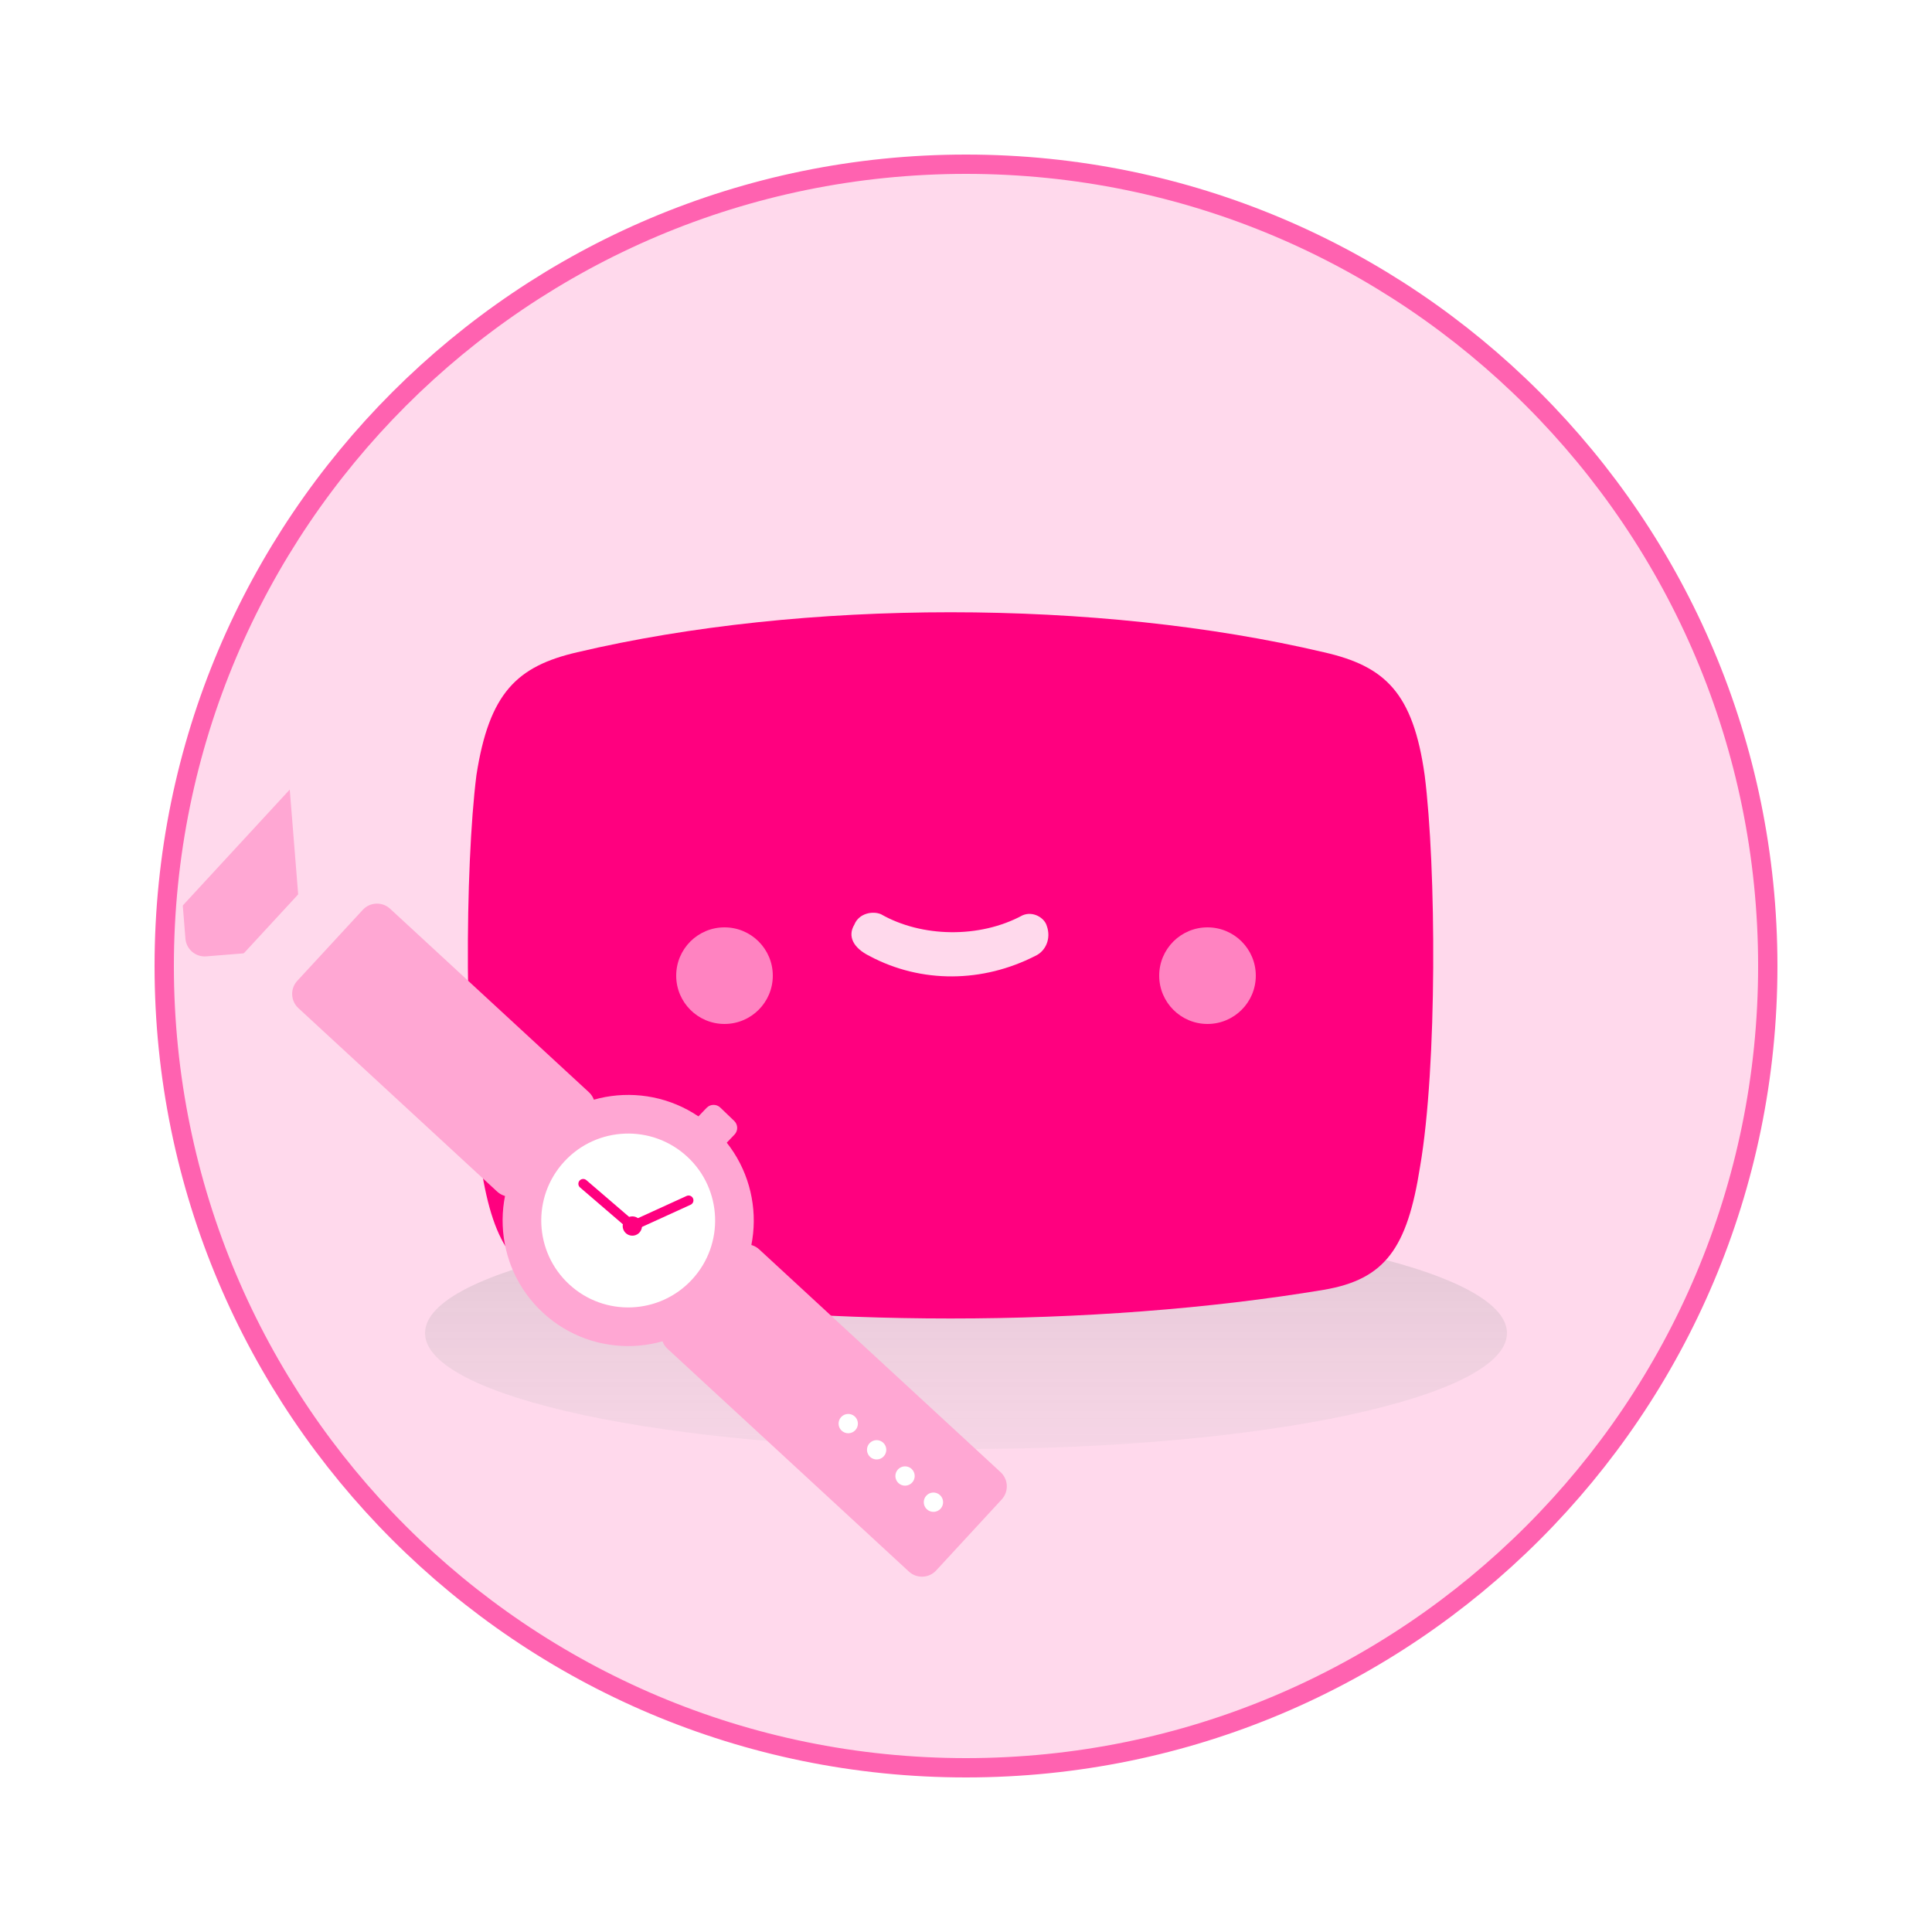
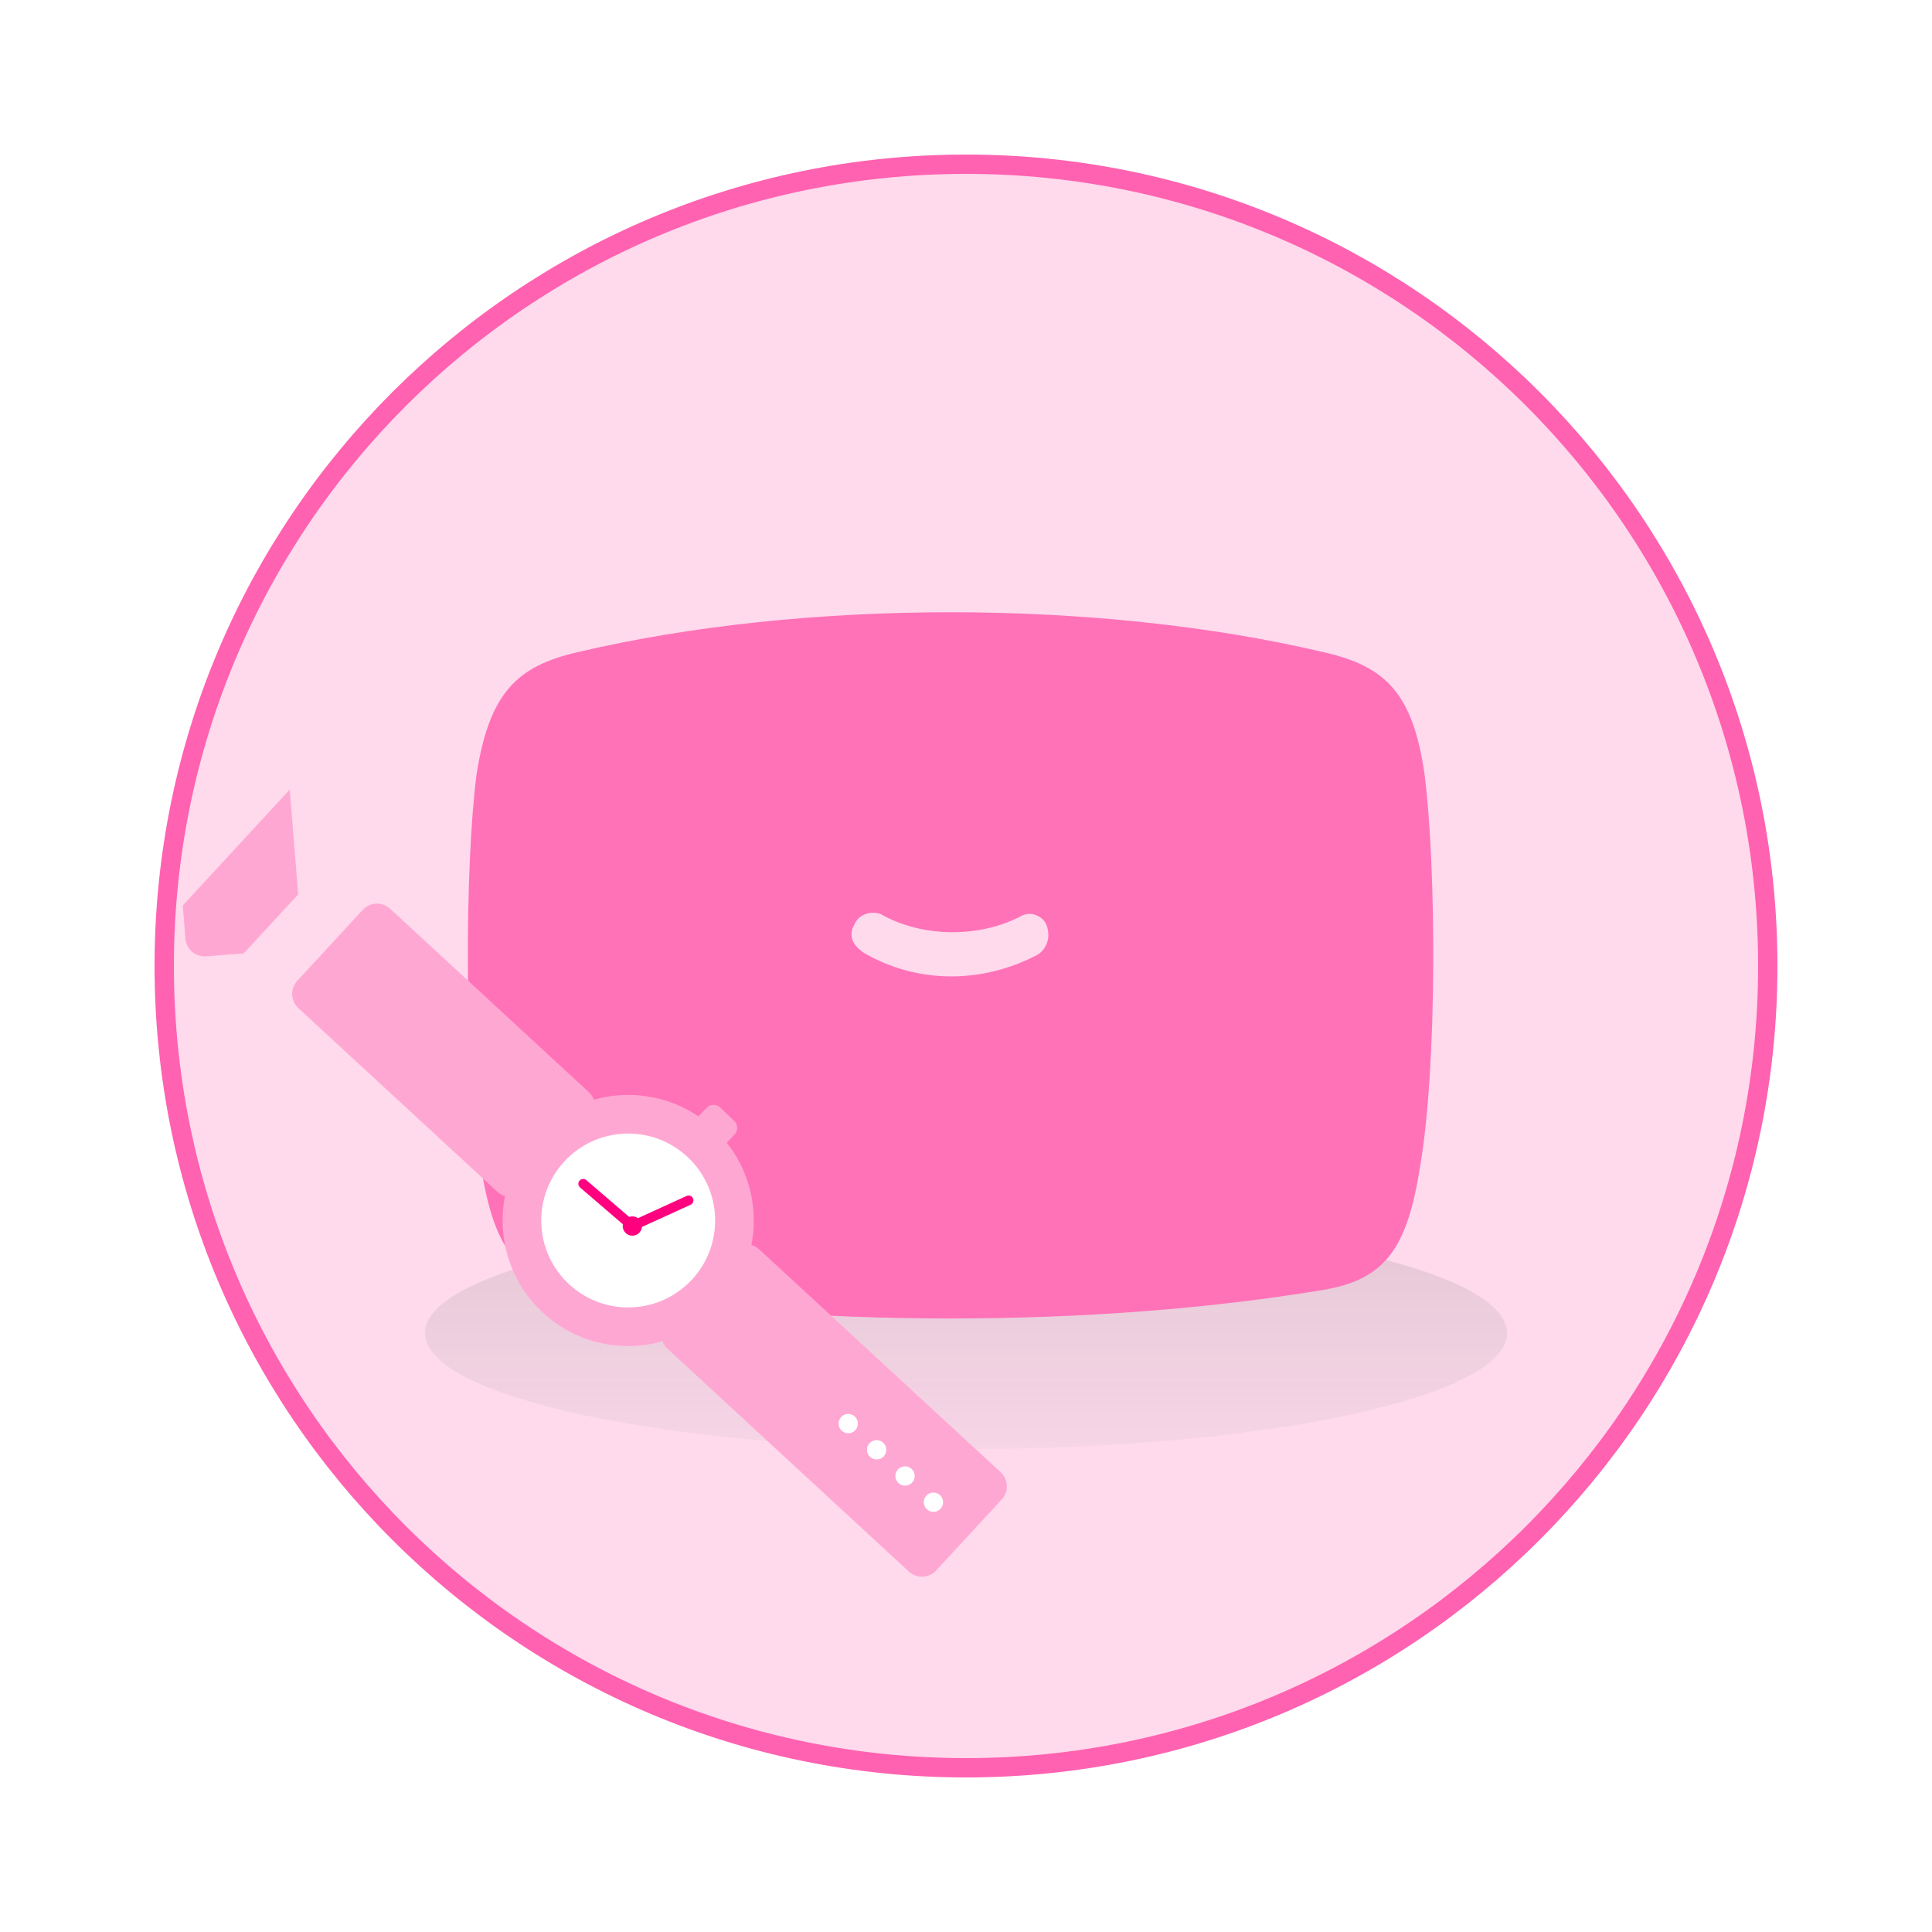
<svg xmlns="http://www.w3.org/2000/svg" width="100" height="100" viewBox="0 0 100 100" fill="none">
  <rect width="100" height="100" fill="white" />
  <circle cx="50" cy="50" r="41.5" fill="#FFD9EC" stroke="#FF62B0" />
  <ellipse cx="50" cy="69" rx="28" ry="6" fill="url(#paint0_linear_97_604)" fill-opacity="0.6" />
  <g clip-path="url(#clip0_97_604)">
-     <path d="M29.88 66.76C26.76 66.22 25.56 64.6 24.9 60.4C24 55.18 24.06 44.86 24.66 40.12C25.32 35.86 26.76 34.48 29.88 33.76C41.58 31 56.82 31 68.52 33.76C71.7 34.48 73.14 35.86 73.74 40.12C74.34 44.86 74.4 55.18 73.5 60.4C72.84 64.6 71.7 66.22 68.52 66.76C56.64 68.74 41.76 68.74 29.88 66.76ZM44.22 47.86C43.86 48.46 44.16 49.06 45 49.48C47.7 50.92 50.88 50.86 53.58 49.48C54.12 49.24 54.42 48.58 54.18 47.92C54.06 47.5 53.46 47.14 52.92 47.38C50.7 48.58 47.7 48.52 45.6 47.32C45.18 47.14 44.46 47.26 44.22 47.86Z" fill="#FF007F" />
-     <circle cx="62.5" cy="50.5" r="2.5" fill="#FF83C1" />
-     <circle cx="37.5" cy="50.5" r="2.5" fill="#FF83C1" />
+     <path d="M29.88 66.76C26.76 66.22 25.56 64.6 24.9 60.4C24 55.18 24.06 44.86 24.66 40.12C25.32 35.86 26.76 34.48 29.88 33.76C41.58 31 56.82 31 68.52 33.76C71.7 34.48 73.14 35.86 73.74 40.12C74.34 44.86 74.4 55.18 73.5 60.4C72.84 64.6 71.7 66.22 68.52 66.76C56.64 68.74 41.76 68.74 29.88 66.76ZM44.22 47.86C43.86 48.46 44.16 49.06 45 49.48C47.7 50.92 50.88 50.86 53.58 49.48C54.12 49.24 54.42 48.58 54.18 47.92C54.06 47.5 53.46 47.14 52.92 47.38C50.7 48.58 47.7 48.52 45.6 47.32C45.18 47.14 44.46 47.26 44.22 47.86Z" fill="#FF72B8" />
  </g>
  <circle cx="32.515" cy="63.173" r="5.5" transform="rotate(-47.296 32.5149 63.1728)" fill="white" stroke="#FFA7D3" stroke-width="2" />
  <rect x="33.816" y="69.136" width="7" height="19" rx="1" transform="rotate(-47.296 33.8155 69.1359)" fill="#FFA7D3" />
  <rect x="14.709" y="51.502" width="7" height="16" rx="1" transform="rotate(-47.296 14.709 51.5024)" fill="#FFA7D3" />
  <rect x="36.92" y="56.981" width="2" height="2" rx="0.5" transform="rotate(43.8 36.9204 56.9812)" fill="#FFA7D3" />
-   <mask id="path-10-inside-1_97_604" fill="white">
+   <mask id="path-8-inside-1_97_604" fill="white">
    <rect x="9.678" y="49.581" width="11" height="6" rx="1" transform="rotate(-47.296 9.67821 49.5811)" />
  </mask>
-   <rect x="9.678" y="49.581" width="11" height="6" rx="1" transform="rotate(-47.296 9.67821 49.5811)" stroke="#FFA7D3" stroke-width="4" mask="url(#path-10-inside-1_97_604)" />
+   <rect x="9.678" y="49.581" width="11" height="6" rx="1" transform="rotate(-47.296 9.67821 49.5811)" stroke="#FFA7D3" stroke-width="4" mask="url(#path-8-inside-1_97_604)" />
  <circle cx="45.375" cy="75.041" r="0.5" transform="rotate(-47.296 45.3751 75.0415)" fill="white" />
  <circle cx="46.845" cy="76.398" r="0.5" transform="rotate(-47.296 46.8448 76.3979)" fill="white" />
  <circle cx="48.315" cy="77.754" r="0.5" transform="rotate(-47.296 48.3146 77.7544)" fill="white" />
  <circle cx="43.905" cy="73.685" r="0.5" transform="rotate(-47.296 43.9054 73.6851)" fill="white" />
  <circle cx="32.73" cy="63.459" r="0.5" transform="rotate(14.1265 32.7296 63.4593)" fill="#FF007F" />
  <path d="M32.73 63.459L35.642 62.13" stroke="#FF007F" stroke-width="0.5" stroke-linecap="round" />
  <path d="M32.73 63.459L30.186 61.273" stroke="#FF007F" stroke-width="0.5" stroke-linecap="round" />
  <defs>
    <linearGradient id="paint0_linear_97_604" x1="59.5" y1="82.5" x2="59.5" y2="57.5" gradientUnits="userSpaceOnUse">
      <stop stop-color="#D9D9D9" stop-opacity="0.1" />
      <stop offset="1" stop-color="#737373" stop-opacity="0.5" />
    </linearGradient>
    <clipPath id="clip0_97_604">
      <rect width="51" height="38" fill="white" transform="translate(24 31)" />
    </clipPath>
  </defs>
</svg>
